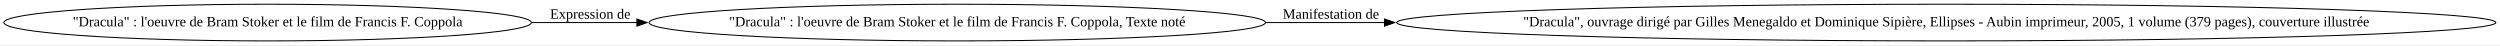
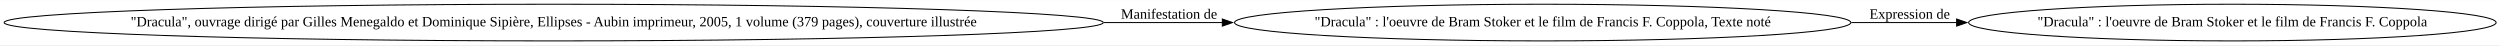
<svg xmlns="http://www.w3.org/2000/svg" width="1440pt" height="26pt" viewBox="0.00 0.00 1440.00 25.82">
  <g id="graph0" class="graph" transform="scale(0.586868 0.586868) rotate(0) translate(4 40)">
    <polygon fill="white" stroke="none" points="-4,4 -4,-40 2449.7,-40 2449.7,4 -4,4" />
    <g id="node1" class="node">
-       <ellipse fill="none" stroke="black" cx="258.68" cy="-18" rx="258.85" ry="18" />
-       <text text-anchor="middle" x="258.68" y="-14.3" font-family="Times New Roman,serif" font-size="14.00">"Dracula" : l'oeuvre de Bram Stoker et le film de Francis F. Coppola</text>
+       <ellipse fill="none" stroke="black" cx="2187.03" cy="-18" rx="258.85" ry="18" />
+       <text text-anchor="middle" x="2187.03" y="-14.3" font-family="Times New Roman,serif" font-size="14.00">"Dracula" : l'oeuvre de Bram Stoker et le film de Francis F. Coppola</text>
    </g>
    <g id="node2" class="node">
-       <ellipse fill="none" stroke="black" cx="935.58" cy="-18" rx="302.45" ry="18" />
-       <text text-anchor="middle" x="935.58" y="-14.3" font-family="Times New Roman,serif" font-size="14.00">"Dracula" : l'oeuvre de Bram Stoker et le film de Francis F. Coppola, Texte noté</text>
+       <ellipse fill="none" stroke="black" cx="1510.13" cy="-18" rx="302.45" ry="18" />
+       <text text-anchor="middle" x="1510.13" y="-14.3" font-family="Times New Roman,serif" font-size="14.00">"Dracula" : l'oeuvre de Bram Stoker et le film de Francis F. Coppola, Texte noté</text>
    </g>
    <g id="edge1" class="edge">
-       <path fill="none" stroke="black" d="M517.72,-18C551.63,-18 586.68,-18 621.38,-18" />
-       <polygon fill="black" stroke="black" points="621.12,-21.5 631.12,-18 621.12,-14.5 621.12,-21.5" />
-       <text text-anchor="middle" x="575.35" y="-21.8" font-family="Times New Roman,serif" font-size="14.00">Expression de</text>
+       <path fill="none" stroke="black" d="M1813.05,-18C1847.49,-18 1882.44,-18 1916.43,-18" />
+       <polygon fill="black" stroke="black" points="1916.41,-21.5 1926.41,-18 1916.41,-14.5 1916.41,-21.5" />
+       <text text-anchor="middle" x="1870.35" y="-21.8" font-family="Times New Roman,serif" font-size="14.00">Expression de</text>
    </g>
    <g id="node3" class="node">
-       <ellipse fill="none" stroke="black" cx="1906.25" cy="-18" rx="539.4" ry="18" />
-       <text text-anchor="middle" x="1906.25" y="-14.3" font-family="Times New Roman,serif" font-size="14.00">"Dracula", ouvrage dirigé par Gilles Menegaldo et Dominique Sipière, Ellipses - Aubin imprimeur, 2005, 1 volume (379 pages), couverture illustrée</text>
+       <ellipse fill="none" stroke="black" cx="539.45" cy="-18" rx="539.4" ry="18" />
+       <text text-anchor="middle" x="539.45" y="-14.3" font-family="Times New Roman,serif" font-size="14.00">"Dracula", ouvrage dirigé par Gilles Menegaldo et Dominique Sipière, Ellipses - Aubin imprimeur, 2005, 1 volume (379 pages), couverture illustrée</text>
    </g>
    <g id="edge2" class="edge">
-       <path fill="none" stroke="black" d="M1238.42,-18C1275.98,-18 1315.25,-18 1355.13,-18" />
-       <polygon fill="black" stroke="black" points="1354.88,-21.5 1364.88,-18 1354.88,-14.5 1354.88,-21.5" />
-       <text text-anchor="middle" x="1302.3" y="-21.8" font-family="Times New Roman,serif" font-size="14.00">Manifestation de</text>
+       <path fill="none" stroke="black" d="M1079.32,-18C1119.1,-18 1158.39,-18 1196.09,-18" />
+       <polygon fill="black" stroke="black" points="1195.69,-21.5 1205.69,-18 1195.69,-14.5 1195.69,-21.5" />
+       <text text-anchor="middle" x="1143.4" y="-21.8" font-family="Times New Roman,serif" font-size="14.00">Manifestation de</text>
    </g>
  </g>
</svg>
